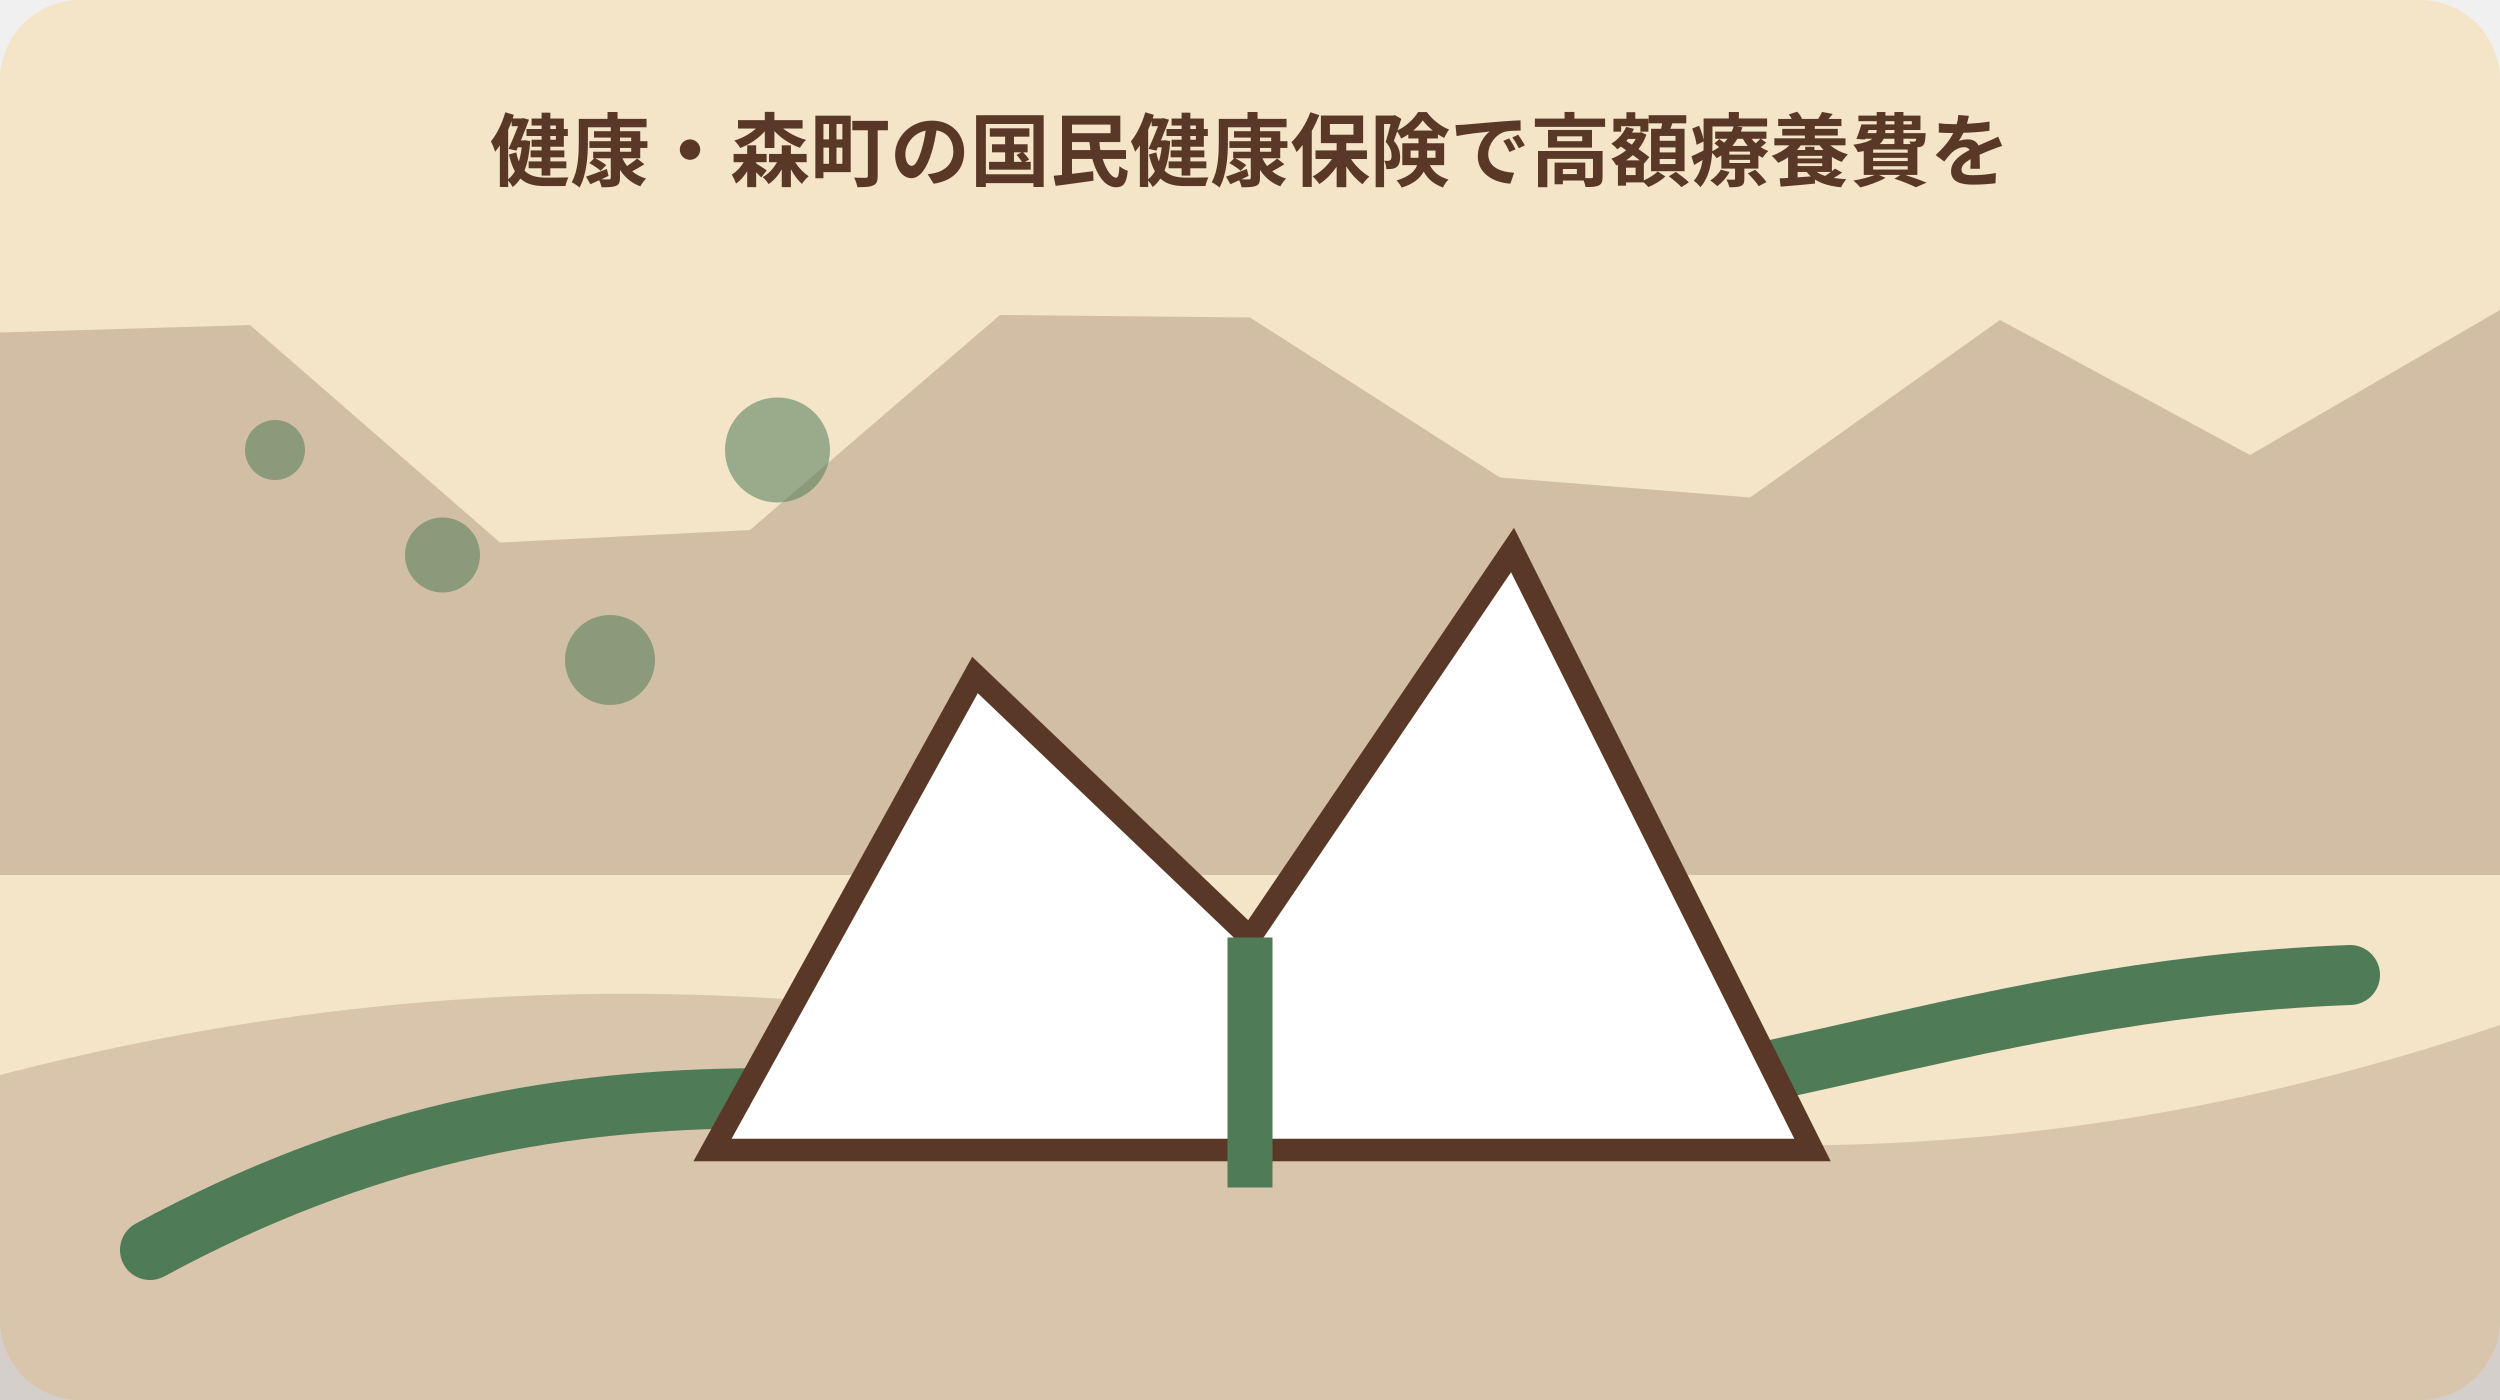
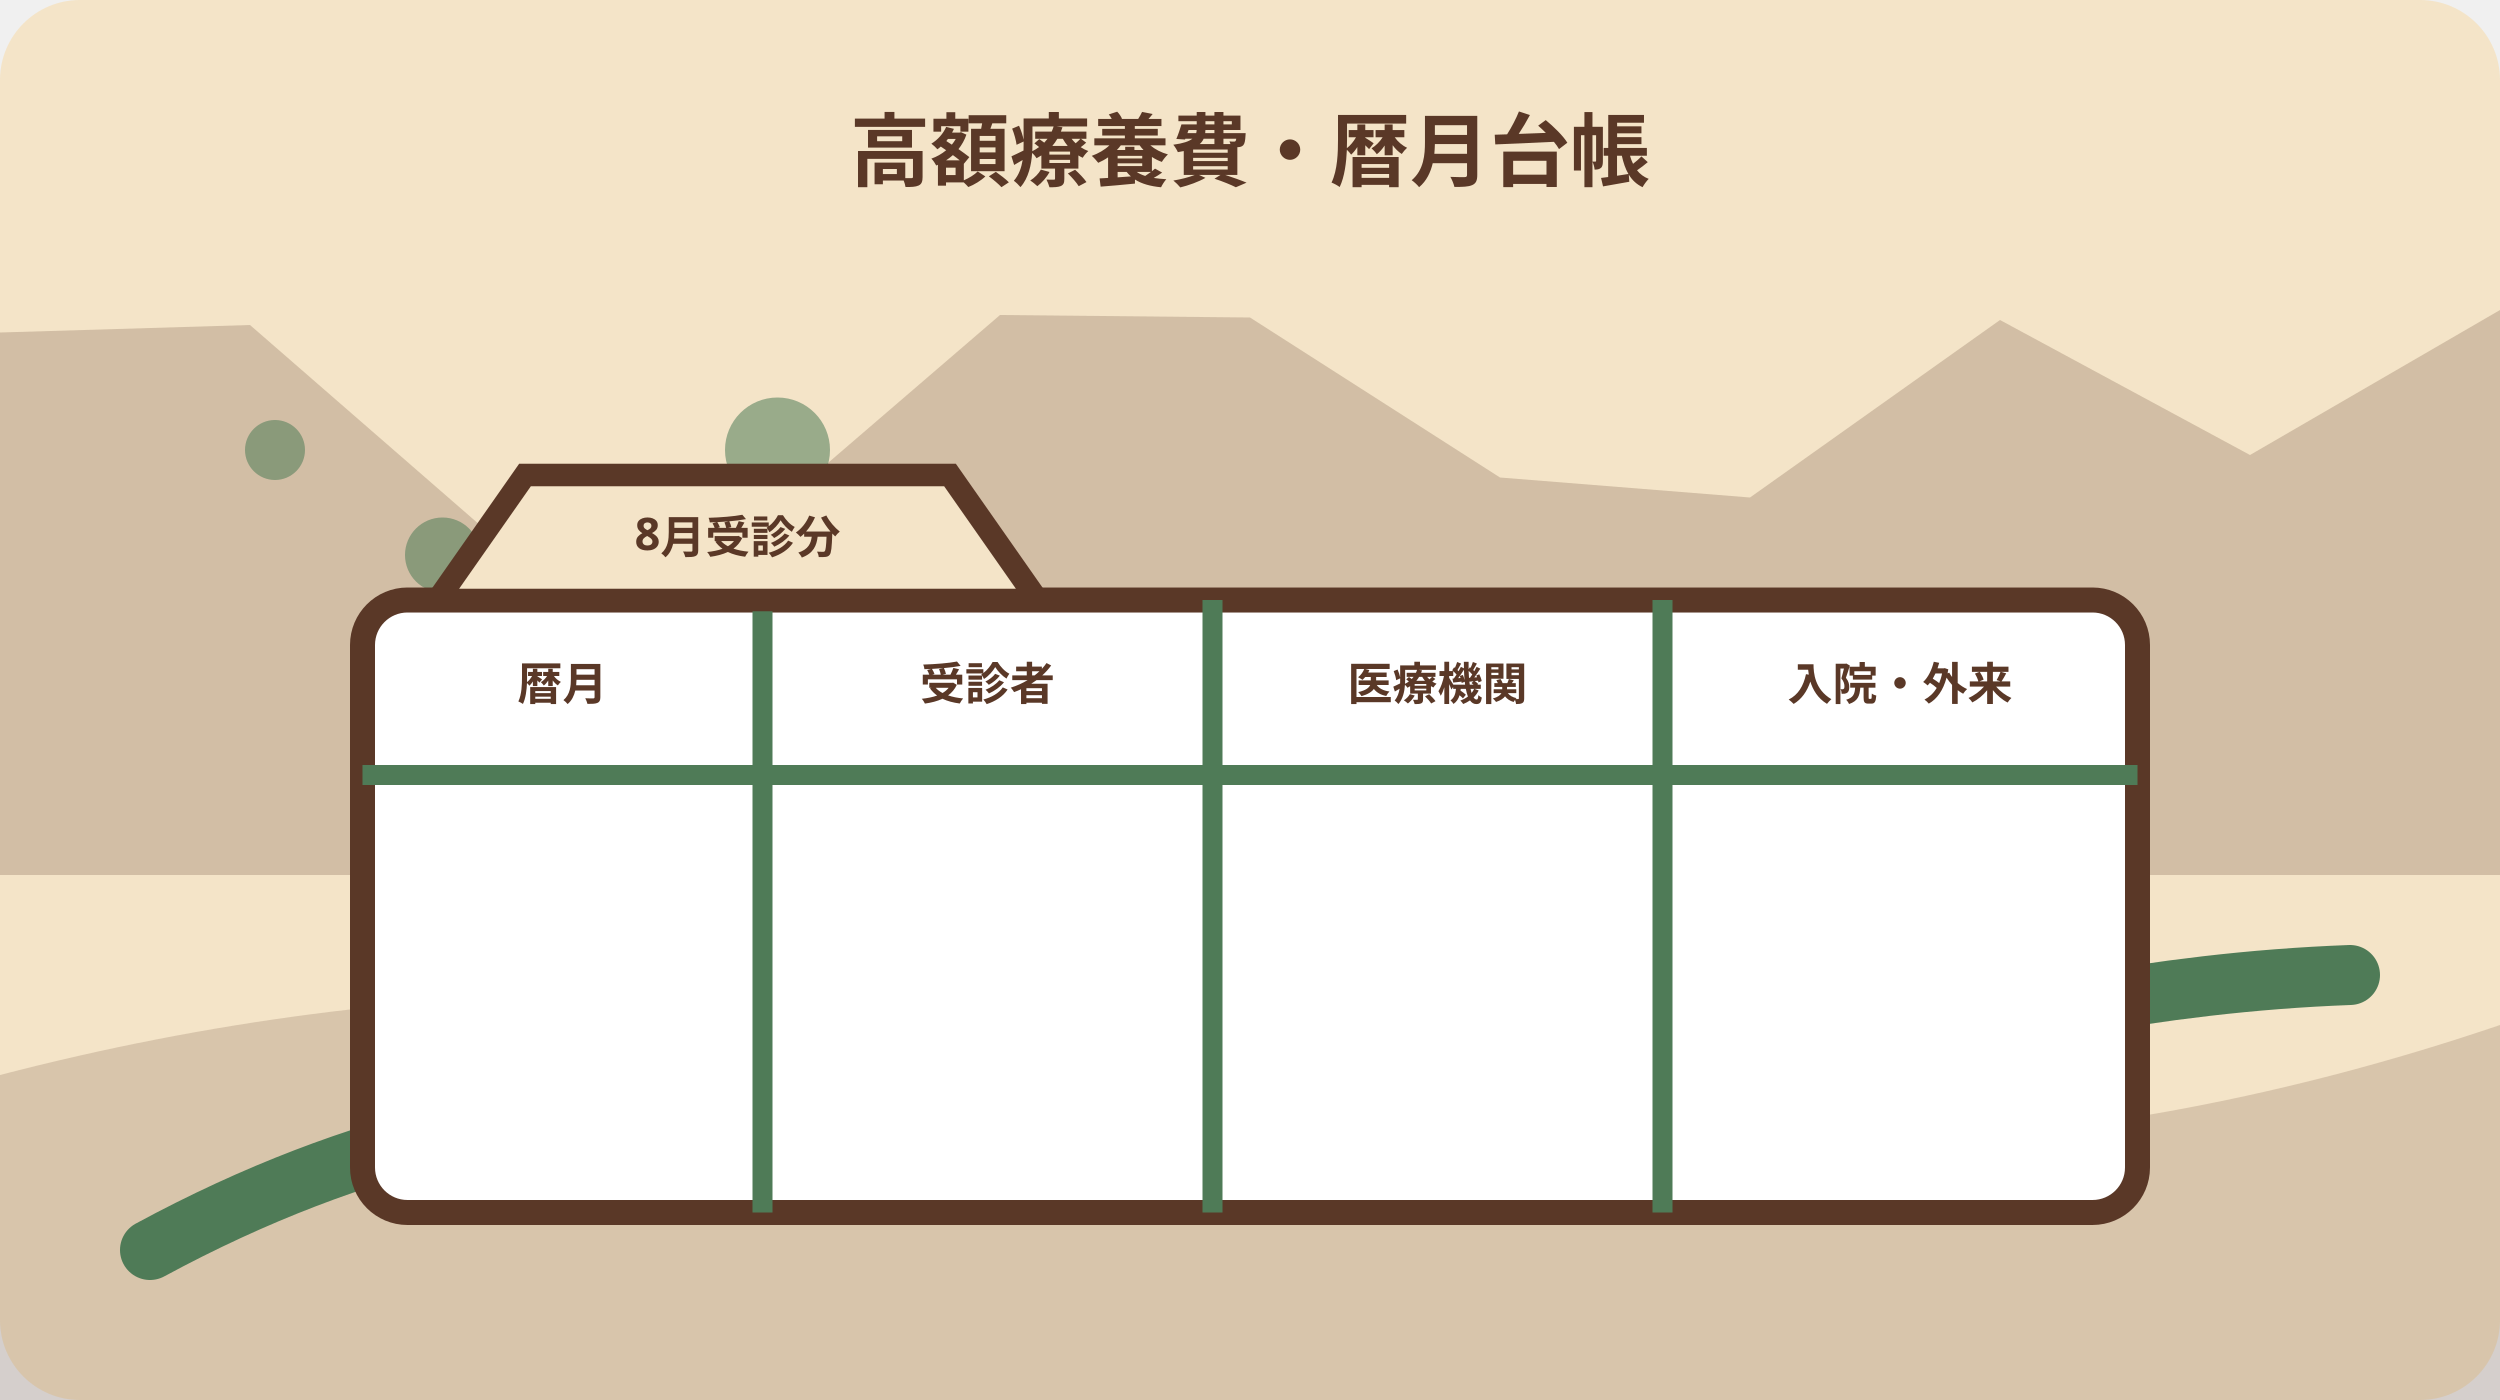
<svg xmlns="http://www.w3.org/2000/svg" width="1000" height="560" viewBox="0 0 1000 560" role="img" aria-labelledby="title desc" data-illustration="mori-editorial" data-topic-id="57" data-scene-index="1">
  <rect width="1000" height="560" rx="32" fill="#f4e4c8" />
  <polygon points="0,133 100,130 200,217 300,212 400,126 500,127 600,191 700,199 800,128 900,182 1000,124 1000,350 0,350" fill="#5a3827" opacity=".22" />
  <path d="M0 430 Q250 365 500 430 T1000 410 V560 H0Z" fill="#5a3827" opacity=".18" />
  <path d="M60 500 C230 408 360 447 520 450 S780 396 940 390" fill="none" stroke="#4f7b57" stroke-width="24" stroke-linecap="round" />
  <circle cx="110" cy="180" r="12" fill="#4f7b57" opacity=".55" />
  <circle cx="177" cy="222" r="15" fill="#4f7b57" opacity=".55" />
  <circle cx="244" cy="264" r="18" fill="#4f7b57" opacity=".55" />
  <circle cx="311" cy="180" r="21" fill="#4f7b57" opacity=".55" />
-   <g data-scene="land">
-     <path d="M285 460 390 270l110 105 105-155 120 240Z" fill="#fff" stroke="#5a3827" stroke-width="9" />
-     <path d="M500 375v100" stroke="#4f7b57" stroke-width="18" />
+   <g data-scene="high-cost-medical-monthly-ledger">
+     <rect x="145" y="240" width="710" height="245" rx="18" fill="#fff" stroke="#5a3827" stroke-width="10" />
+     <path d="M145 310h710M305 240v245M485 240v245M665 240v245" stroke="#4f7b57" stroke-width="8" />
+     <path d="M210 190h170l35 50H175Z" fill="#f4e4c8" stroke="#5a3827" stroke-width="9" />
+     <g font-family="sans-serif" font-size="18" font-weight="700" fill="#5a3827" text-anchor="middle">
+       <text x="225" y="280">暦月</text>
+       <text x="395" y="280">受診者</text>
+       <text x="575" y="280">医療機関</text>
+       <text x="760" y="280">入院・外来</text>
+       <text x="295" y="220">8月受診分</text>
+     </g>
  </g>
-   <text x="500" y="72" text-anchor="middle" font-family="sans-serif" font-size="32" font-weight="700" fill="#5a3827">健康・森町の国民健康保険で高額療養費を</text>
+   <text x="500" y="72" text-anchor="middle" font-family="sans-serif" font-size="32" font-weight="700" fill="#5a3827">高額療養費・暦月台帳</text>
</svg>
